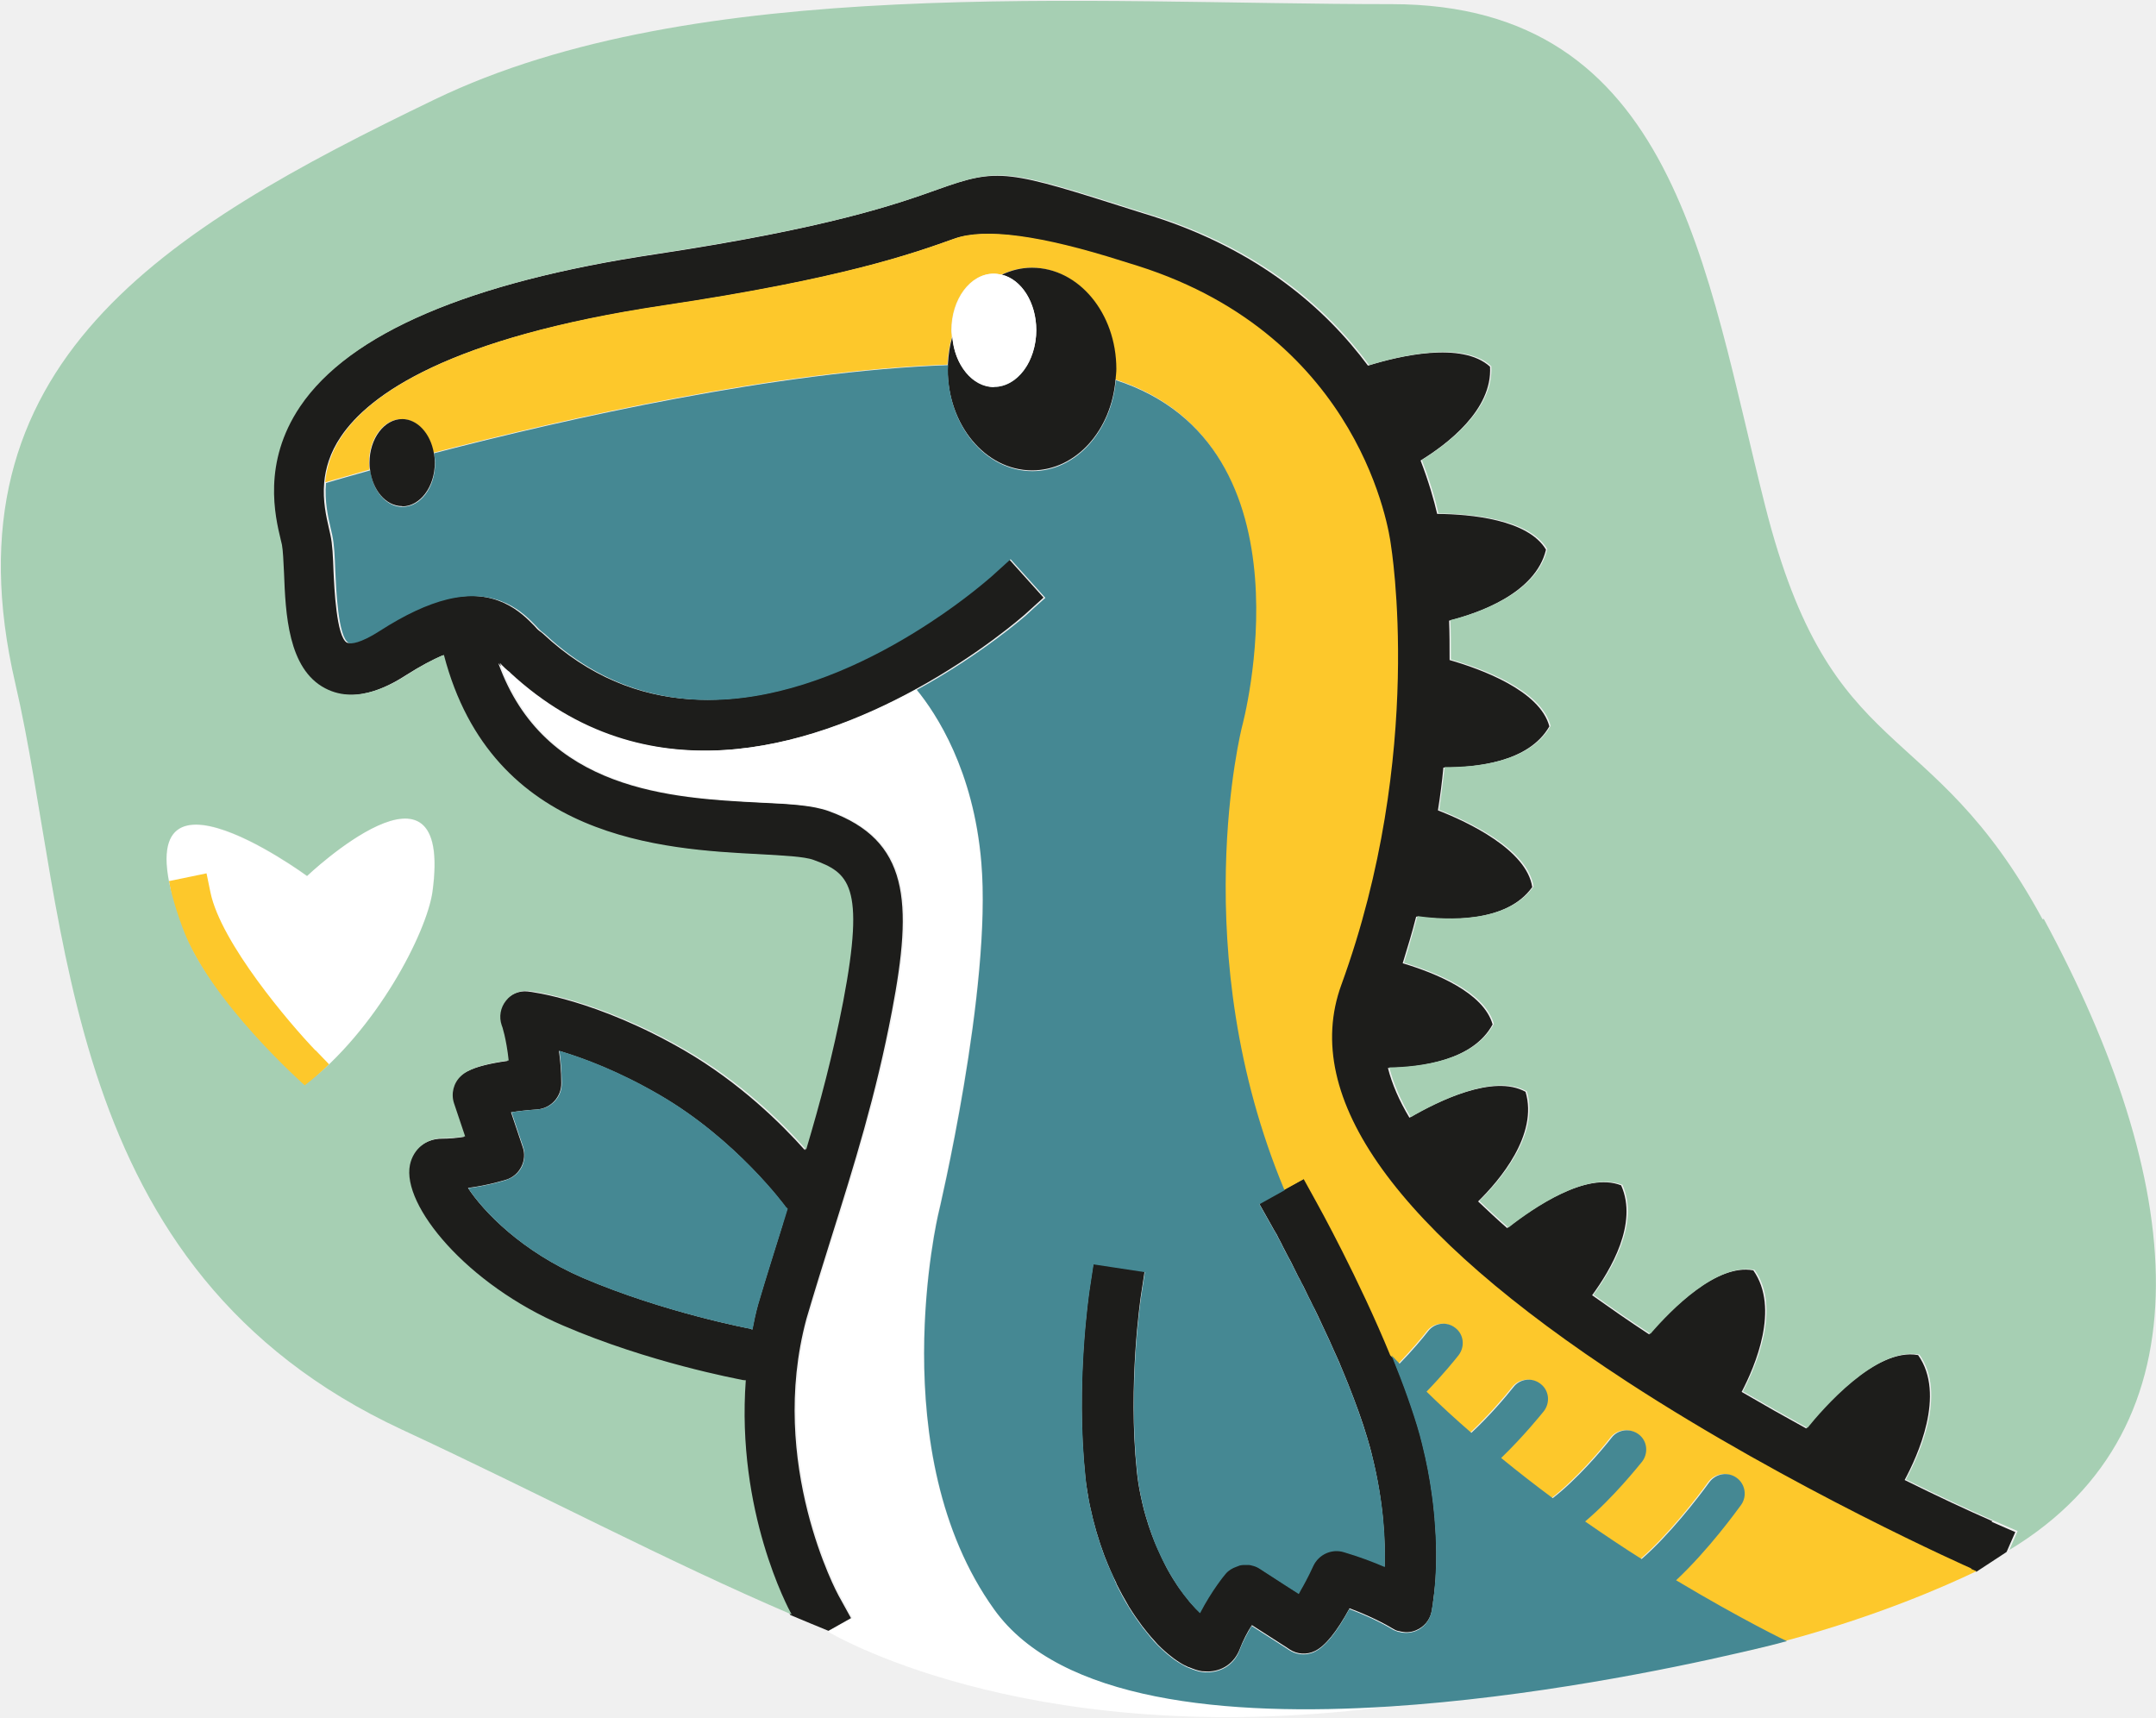
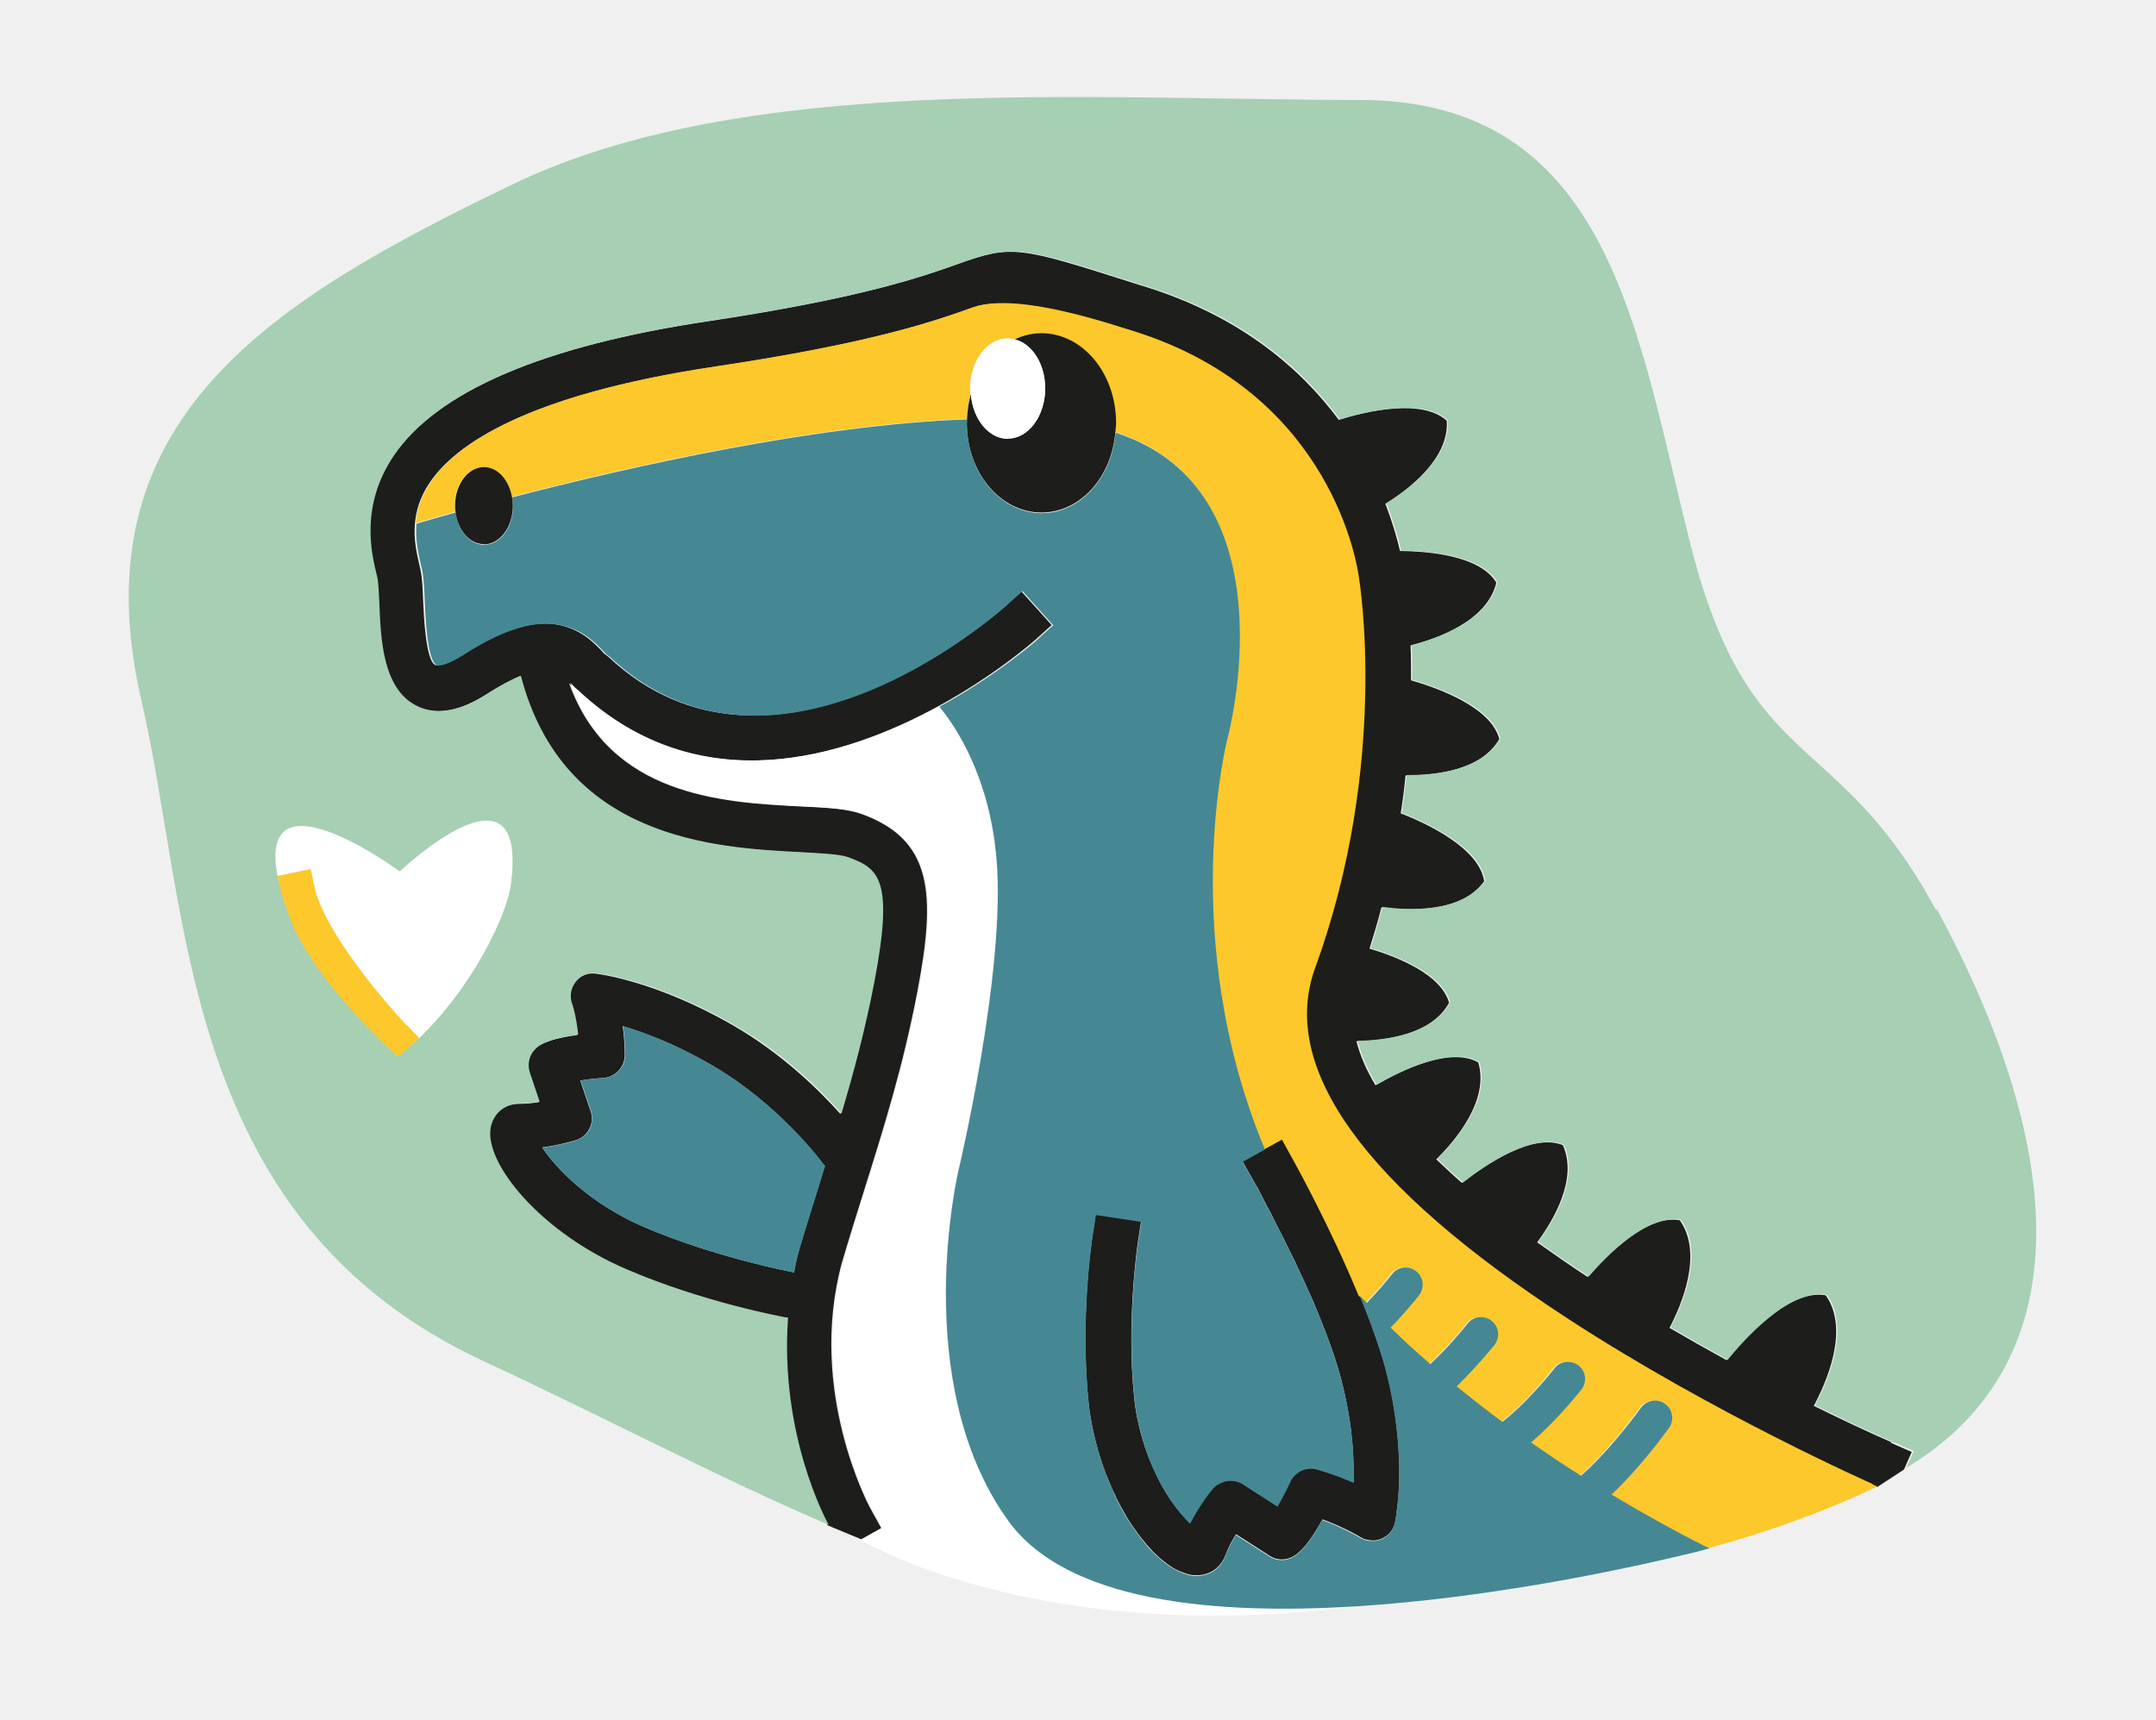
- <svg xmlns="http://www.w3.org/2000/svg" id="Ebene_1" version="1.1" viewBox="99.58 15.2 83.2 66.28">
+ <svg xmlns="http://www.w3.org/2000/svg" id="Ebene_1" version="1.1" viewBox="94 11 94 75">
  <defs>
    <style>.st0, .st1 {
        fill: none;
      }

      .st2 {
        fill: #a6cfb3;
      }

      .st3 {
        fill: #fdc82b;
      }

      .st4 {
        fill: #1d1d1b;
      }

      .st5 {
        fill: #fff;
      }

      .st1 {
        stroke: #1d1d1b;
        stroke-linecap: round;
        stroke-linejoin: round;
      }

      .st6 {
        fill: #458893;
      }</style>
  </defs>
  <g>
    <path class="st0" d="M106.63,51.02c1.04,2.83,4.71,6.07,4.71,6.07,2.79-2.14,4.7-5.89,4.93-7.46.83-6.01-4.85-.61-4.85-.61,0,0-7.6-5.59-4.8,2.01Z" />
    <path class="st4" d="M176.47,73.9c-.96-.42-2.12-.96-3.39-1.59.49-.91,1.6-3.3.52-4.82-1.67-.31-3.78,2.15-4.32,2.83-.82-.45-1.65-.92-2.49-1.41.52-.99,1.48-3.23.45-4.69-1.44-.27-3.21,1.53-4.02,2.47-.75-.49-1.48-1-2.2-1.51.72-.98,1.78-2.77,1.12-4.24-1.36-.54-3.42.88-4.4,1.65-.39-.34-.76-.69-1.12-1.03.83-.81,2.33-2.58,1.83-4.23-1.24-.69-3.38.36-4.48,1-.39-.65-.67-1.29-.83-1.92,1.22-.02,3.28-.27,4.04-1.68-.35-1.23-2.2-1.98-3.47-2.36.19-.61.37-1.21.52-1.8,1.14.15,3.48.27,4.48-1.14-.22-1.44-2.48-2.51-3.64-2.96.09-.57.16-1.11.21-1.65,1.22,0,3.29-.19,4.09-1.59-.36-1.38-2.63-2.21-3.85-2.56,0-.54,0-1.06-.02-1.52,1.11-.28,3.34-1.05,3.74-2.74-.69-1.16-2.89-1.37-4.2-1.38-.12-.52-.32-1.23-.64-2.06,1.01-.62,2.78-1.95,2.68-3.62-1.08-.99-3.53-.41-4.71-.04-1.65-2.22-4.23-4.46-8.29-5.76l-.61-.19c-5.03-1.6-5.34-1.7-7.73-.84-1.55.55-4.16,1.48-10.86,2.49-7.23,1.08-11.86,3.07-13.77,5.9-1.46,2.16-.96,4.23-.75,5.12l.05.21c.04.21.06.65.08,1.08.06,1.56.15,3.7,1.59,4.46,1.29.67,2.72-.24,3.19-.54.52-.33.98-.57,1.39-.75,1.85,7.14,8.51,7.5,12.16,7.69.9.05,1.75.09,2.1.22,1.35.49,2.01.95,1.15,5.46-.39,2.07-.89,3.91-1.43,5.72-.91-1.02-2.51-2.6-4.64-3.84-3.4-1.97-5.94-2.27-6.05-2.28-.34-.04-.67.1-.89.37-.21.27-.28.62-.17.95,0,0,.17.52.27,1.36-1.4.19-1.72.49-1.84.6-.29.27-.39.68-.27,1.05l.43,1.28c-.26.04-.55.07-.85.07-.64,0-1.15.42-1.28,1.03-.32,1.56,2.2,4.61,5.91,6.2,3.32,1.42,6.74,2.06,6.88,2.09.06.01.12.02.17.02-.36,5.06,1.64,8.79,1.77,9.04,0,0,0,0,0,0l.79.33.68.28h0s.87-.49.87-.49l-.48-.87c-.03-.05-2.75-5.08-1.24-10.68.32-1.09.64-2.11.95-3.1.89-2.83,1.73-5.51,2.35-8.77.81-4.24.66-6.6-2.44-7.72-.64-.23-1.54-.28-2.68-.33-3.37-.17-8.3-.44-10.07-5.38.12.13.25.26.4.37,5.25,4.87,11.59,2.88,15.68.65,2.51-1.37,4.17-2.84,4.22-2.88l.74-.67-1.34-1.49-.74.67c-.41.37-10.1,8.9-17.24,2.21-.03-.03-.1-.08-.13-.1-.07-.05-.13-.12-.2-.2-.48-.49-1.47-1.51-3.43-1.03-.77.19-1.62.59-2.61,1.22-.75.48-1.12.49-1.19.46-.41-.22-.49-2.13-.52-2.76-.02-.56-.04-1.04-.12-1.4l-.06-.27c-.1-.44-.24-1.04-.18-1.74.05-.55.22-1.16.65-1.79,1.09-1.61,4.12-3.8,12.41-5.04,6.9-1.03,9.61-2,11.24-2.58q1.75-.63,6.45.87l.61.19c8.66,2.75,9.71,10.36,9.76,10.73.01.08,1.35,8.08-1.91,17.02-1.59,4.35,2.12,9.5,11.02,15.3,6.37,4.15,13.24,7.19,13.31,7.22l.08.04.14.06,1.16-.76.02-.04.32-.73-.92-.4ZM129.8,62.38c-.31,1-.64,2.03-.97,3.15-.09.33-.16.65-.22.97-.03,0-.05-.02-.07-.03-.03,0-3.35-.63-6.46-1.96-2.37-1.02-3.84-2.56-4.44-3.47.83-.11,1.44-.31,1.48-.32.25-.08.46-.26.58-.5.12-.24.14-.51.05-.76l-.45-1.34c.25-.04.58-.08,1.01-.11.53-.04.94-.49.93-1.02,0-.46-.04-.88-.09-1.24.94.28,2.3.79,3.87,1.7,2.96,1.71,4.84,4.28,4.86,4.31.02.03.06.05.08.08-.06.18-.11.36-.17.55Z" />
    <polygon class="st0" points="127.95 43.13 128.99 42.64 127.23 42.93 127.95 43.13" />
    <path class="st0" d="M143.41,71.97c-.35-3.35.15-6.68.15-6.71l.15-.99-1.98-.3-.15.99c-.02.15-.54,3.61-.16,7.22.07.7.21,1.38.4,2.03.73.2,1.52.41,2.33.64-.34-.82-.63-1.78-.74-2.88Z" />
    <path class="st0" d="M148.12,75.71c-.33-.21-.74-.2-1.06,0,.7.22,1.4.44,2.08.66l-1.02-.66Z" />
    <path class="st5" d="M149.15,76.37c-.68-.23-1.38-.45-2.08-.66-.09.05-.18.12-.25.2-.03.03-.55.65-.99,1.52-.47-.44-1.15-1.33-1.68-2.58-.82-.23-1.6-.45-2.33-.64.85,2.98,2.71,5.31,4.12,5.49.07,0,.13.01.2.01.57,0,1.04-.32,1.25-.86.13-.34.3-.67.47-.93l1.46.94c.29.19.66.21.97.06.4-.19.85-.75,1.34-1.65,1.04.39,1.64.77,1.64.77.16.1.35.15.53.16-1.08-.53-2.51-1.09-4.08-1.63-.02.04-.05.09-.07.13l-.5-.32Z" />
    <path class="st0" d="M142.63,76.31s0-.01,0-.02c0,0,0,.01,0,.02Z" />
    <path class="st0" d="M143.14,77.22s-.02-.04-.03-.05c.01.02.02.04.03.05Z" />
    <path class="st0" d="M142.21,75.34s-.03-.07-.04-.1c.01.03.03.07.04.1Z" />
    <path class="st0" d="M143.71,78.05s-.05-.06-.08-.1c.03.03.05.07.08.1Z" />
    <path class="st0" d="M144.26,78.68s-.01-.01-.02-.02c0,0,.01.01.02.02Z" />
    <path class="st0" d="M143.75,73.71c.04.13.08.26.12.39-.04-.13-.08-.25-.12-.39Z" />
    <path class="st0" d="M144.85,79.2s-.06-.05-.09-.07c.03.02.06.05.09.07Z" />
    <path class="st0" d="M144.15,74.85c-.06-.13-.11-.28-.16-.42.17.46.36.88.56,1.25-.14-.26-.27-.53-.4-.83Z" />
    <path class="st0" d="M141.6,73.31c-.01-.06-.03-.13-.04-.19.01.06.03.13.04.19Z" />
    <path class="st0" d="M143.55,72.88c.02.11.05.22.07.32-.02-.11-.05-.21-.07-.32Z" />
    <polygon class="st0" points="154.01 69.48 154.01 69.48 154.01 69.48 154.01 69.48" />
    <polygon class="st0" points="154.81 72.83 154.81 72.83 154.81 72.83 154.81 72.83" />
    <path class="st0" d="M145.06,76.51c.11.16.22.3.33.43-.11-.13-.21-.27-.33-.43Z" />
    <path class="st0" d="M154.92,73.8s0,.03,0,.04c0-.01,0-.03,0-.04Z" />
    <path class="st0" d="M153.44,67.94c-.06-.15-.12-.3-.18-.46.06.15.12.3.18.46h0Z" />
    <path class="st0" d="M154.86,77.05s0,.01,0,.02c0,0,0-.01,0-.02Z" />
    <path class="st0" d="M153.53,78.15s-.01,0-.02,0c0,0,.01,0,.02,0Z" />
    <path class="st0" d="M154.95,76.13s0,0,0,.01c0,0,0,0,0-.01Z" />
    <path class="st0" d="M154.81,77.31s0,.02,0,.02c0,0,0-.01,0-.02Z" />
    <path class="st0" d="M145.45,79.55s-.06-.03-.1-.04c.03.02.06.03.1.04Z" />
    <path class="st0" d="M144.61,75.79c.12.21.24.41.36.59-.12-.18-.24-.37-.36-.59Z" />
    <path class="st0" d="M150.71,66.62c-.05-.11-.1-.21-.15-.32.05.1.1.21.15.32Z" />
    <path class="st0" d="M149.48,64.09c-.04-.08-.08-.16-.12-.24.04.07.08.16.12.24Z" />
    <path class="st0" d="M149.73,64.59c-.05-.09-.09-.18-.14-.27.04.09.09.18.14.27Z" />
    <path class="st0" d="M150.01,65.15c-.05-.11-.1-.21-.15-.31.05.1.1.2.15.31Z" />
    <path class="st0" d="M150.29,65.74c-.05-.11-.1-.21-.16-.32.05.11.1.21.16.32Z" />
    <path class="st0" d="M149.21,63.57c-.05-.09-.09-.18-.14-.27.04.08.09.17.14.27Z" />
    <path class="st0" d="M148.97,63.1s-.05-.09-.07-.13c.02.04.04.08.07.13Z" />
    <path class="st0" d="M148.7,62.61s-.01-.02-.02-.03c0,0,.01.02.02.03Z" />
    <path class="st0" d="M148.81,62.82s-.03-.06-.05-.08c.01.03.03.05.05.08Z" />
    <path class="st0" d="M149.72,76.56c.07-.11.13-.23.21-.38-.08.14-.15.27-.21.38Z" />
    <path class="st0" d="M147.82,75.59c.1.03.21.06.3.12-.1-.06-.2-.1-.3-.12Z" />
    <polygon class="st0" points="149.15 76.37 148.12 75.71 149.65 76.69 149.15 76.37" />
    <path class="st0" d="M147.52,75.57c.06,0,.12,0,.19,0-.06,0-.12,0-.19,0Z" />
    <path class="st0" d="M147.23,75.64s.09-.03.13-.05c-.05.01-.09.03-.13.05Z" />
    <path class="st0" d="M151.29,67.95c-.05-.11-.09-.22-.14-.33.05.11.1.22.14.33Z" />
    <path class="st0" d="M151,67.29c-.05-.11-.1-.23-.15-.34.05.11.1.22.15.34Z" />
    <path class="st0" d="M145.47,77.05c.13.15.25.28.36.38-.11-.1-.23-.23-.36-.38Z" />
    <path class="st0" d="M151.57,68.63c-.04-.11-.09-.21-.13-.32.04.11.09.21.13.32Z" />
    <path class="st0" d="M152.3,70.69c.07.24.14.47.19.7-.06-.23-.12-.46-.19-.7h0Z" />
    <path class="st0" d="M149.31,78.85c.22.14.48.19.73.14-.28-.07-.57-.14-.86-.22l.12.08Z" />
    <path class="st0" d="M142.47,75.94c.05.12.1.24.15.35,0,0,0,.01,0,.02.15.3.31.59.47.86.01.02.02.04.03.05.16.26.33.5.5.73.03.03.05.07.08.1.17.22.35.43.52.61,0,0,.01.01.02.02.17.17.34.32.51.45.03.02.06.05.09.07.17.12.33.23.5.3.03.02.06.03.1.04.17.07.33.13.49.15.07,0,.13.01.2.01.57,0,1.04-.32,1.25-.86.07-.2.16-.38.25-.55-1.48-.5-2.97-1.13-4.45-1.91-.25-.14-.49-.28-.72-.44Z" />
    <path class="st3" d="M166.67,78.97c.59-.13,1.17-.27,1.72-.42-.24.06-.84.21-1.72.42Z" />
    <polygon class="st3" points="149.15 76.37 148.12 75.71 149.65 76.69 149.15 76.37" />
    <path class="st3" d="M144.22,74.99c.11.24.21.47.33.69-.11-.21-.22-.45-.33-.69Z" />
    <polygon class="st3" points="149.19 78.78 149.19 78.78 147.85 77.91 149.19 78.78" />
    <path class="st4" d="M149.92,60.67l-.78.43-.97.54.49.87s.02.03.03.06c0,0,.01.02.02.03.02.03.04.08.07.12.01.03.03.05.05.08.03.05.05.1.08.16.02.04.04.08.07.13.03.06.07.13.1.2.04.08.09.17.14.27.05.09.09.18.15.28.04.07.08.16.12.24.04.08.08.16.12.24.04.09.09.18.14.27.04.08.08.17.13.25.05.1.1.2.15.31.04.09.09.18.13.26.05.11.1.21.16.32.09.18.18.37.27.57.05.1.1.21.15.32.05.11.1.21.15.32.05.11.1.22.15.34.05.11.1.22.15.33.05.11.1.22.14.33.05.12.1.24.15.36.04.11.09.21.13.32.28.71.54,1.41.73,2.06.07.24.14.47.19.7.45,1.81.51,3.28.48,4.26-.43-.19-.96-.39-1.57-.57-.47-.14-.98.08-1.19.53-.1.22-.2.4-.28.57-.08.14-.15.27-.21.38-.02.04-.05.09-.07.13l-1.52-.98c-.1-.06-.2-.1-.3-.12-.04,0-.08-.01-.12-.02-.06,0-.12,0-.19,0-.05,0-.1,0-.15.02-.05.01-.09.03-.13.05-.15.06-.3.14-.41.27-.03.03-.55.65-.99,1.52-.11-.1-.23-.23-.36-.38-.03-.03-.06-.07-.09-.11-.11-.13-.21-.27-.33-.43-.03-.04-.06-.09-.09-.13-.12-.18-.24-.37-.36-.59-.02-.04-.04-.07-.06-.11-.11-.21-.22-.44-.33-.69-.08-.18-.16-.37-.23-.56-.04-.11-.08-.22-.12-.34-.04-.13-.08-.25-.12-.39-.05-.16-.09-.33-.13-.5-.02-.11-.05-.21-.07-.32-.06-.29-.11-.6-.14-.91-.35-3.35.15-6.68.15-6.71l.15-.99-1.98-.3-.15.99c-.02.15-.54,3.61-.16,7.22.03.32.09.63.14.95.01.06.03.13.04.19.14.67.33,1.32.56,1.93.01.03.03.07.04.1.13.33.27.65.42.95,0,0,0,.01,0,.02.15.3.31.59.47.86.01.02.02.04.03.05.16.26.33.5.5.73.03.03.05.07.08.1.17.22.35.43.52.61,0,0,.01.01.02.02.17.17.34.32.51.45.03.02.06.05.09.07.17.12.33.23.5.3.03.02.06.03.1.04.17.07.33.13.49.15.07,0,.13.01.2.01.57,0,1.04-.32,1.25-.86.13-.34.3-.67.47-.93l1.34.86.12.08c.29.19.66.21.97.06.4-.19.85-.75,1.34-1.65,1.04.39,1.64.77,1.64.77.08.05.16.09.25.11,0,0,.01,0,.02,0,.21.06.44.06.65-.03.3-.12.53-.38.6-.7,0,0,0-.04.02-.09,0,0,0-.01,0-.02.01-.06.03-.14.04-.24,0,0,0-.01,0-.02.03-.22.07-.52.1-.91,0,0,0,0,0-.01.04-.59.05-1.36-.03-2.29,0-.01,0-.03,0-.04-.03-.31-.06-.63-.11-.97,0,0,0,0,0,0-.08-.59-.2-1.23-.37-1.91-.11-.46-.26-.94-.43-1.44,0,0,0,0,0,0-.17-.51-.36-1.02-.57-1.54-.06-.15-.12-.3-.18-.46-1.21-2.95-2.77-5.77-2.86-5.93l-.48-.87Z" />
    <path class="st5" d="M111.42,49.01s-7.6-5.59-4.8,2.01c1.04,2.83,4.71,6.07,4.71,6.07,2.79-2.14,4.7-5.89,4.93-7.46.83-6.01-4.85-.61-4.85-.61Z" />
    <path class="st3" d="M111.75,55.73c-.99-1.03-3.65-4.15-4.05-6.1l-.15-.73-1.45.3.14.74c.58,2.78,4.28,6.67,4.44,6.83l.52.54,1.08-1.04-.52-.54Z" />
    <path class="st5" d="M119.27,41.15c-.15-.11-.28-.24-.4-.37,1.77,4.94,6.7,5.2,10.07,5.38,1.14.06,2.05.1,2.68.33,3.09,1.12,3.25,3.48,2.44,7.72-.62,3.25-1.46,5.93-2.35,8.77-.31.99-.63,2.01-.95,3.1-1.51,5.59,1.21,10.63,1.24,10.68l.48.87-.95.53s0,0,0,0c0,0,7.37,4.48,20.69,3,.35-.04.67-.08.96-.13-6.3.4-12.71-.21-15.25-3.74-4.34-6.04-2.16-15.26-2.16-15.26,0,0,2.08-8.73,1.66-13.58-.3-3.56-1.74-5.74-2.49-6.65-4.09,2.24-10.43,4.22-15.68-.65Z" />
    <path class="st6" d="M136.64,29.25c.29.53.76.88,1.3.88s.98-.33,1.28-.84" />
    <path class="st1" d="M147.5,37.39" />
    <path class="st3" d="M175.67,75.73c-.07-.03-6.94-3.07-13.31-7.22-8.9-5.8-12.6-10.95-11.02-15.3,3.26-8.94,1.92-16.94,1.91-17.02-.05-.37-1.09-7.98-9.76-10.73l-.61-.19q-4.69-1.49-6.45-.87c-1.62.58-4.34,1.55-11.24,2.58-8.28,1.24-11.32,3.43-12.41,5.04-.43.63-.6,1.24-.65,1.79.42-.12,1.01-.29,1.71-.49-.01-.09-.02-.18-.02-.27,0-.93.56-1.68,1.26-1.68.59,0,1.09.55,1.22,1.3,5.13-1.33,13.27-3.17,19.84-3.4.02-.37.08-.73.17-1.07,0-.08-.02-.16-.02-.25,0-1.21.73-2.19,1.63-2.19.1,0,.2.02.3.04.36-.17.75-.27,1.16-.27,1.8,0,3.26,1.75,3.26,3.91,0,.14-.02.27-.03.4,2.61.84,4.02,2.61,4.74,4.59-.98.3-2.4.66-3.24.54-.41-.06-.79.23-.85.64-.06.41.23.79.64.85.18.03.37.04.57.04,1.09,0,2.41-.34,3.28-.61.17.81.24,1.62.26,2.4-.8.2-1.65.34-2.23.26-.41-.06-.79.23-.85.64s.23.79.64.85c.18.03.37.04.57.04.58,0,1.23-.1,1.84-.23-.12,1.95-.51,3.39-.51,3.39,0,0-2.21,8.68,1.64,17.89l.78-.43.48.87c.09.16,1.65,2.98,2.86,5.93.1.11.21.21.31.32.48-.5.89-.98,1.1-1.25.25-.33.73-.39,1.05-.13.33.25.39.73.13,1.05-.1.13-.58.74-1.24,1.41.56.55,1.14,1.08,1.73,1.59.69-.65,1.33-1.39,1.62-1.76.25-.33.73-.39,1.05-.13.33.25.38.73.13,1.05-.12.15-.79,1-1.65,1.81.66.54,1.33,1.06,1.99,1.55.91-.7,1.89-1.84,2.27-2.33.25-.33.73-.39,1.05-.13.33.25.39.73.13,1.05-.14.18-1.1,1.38-2.2,2.31.75.52,1.49,1.01,2.18,1.45,1.06-.92,2.17-2.34,2.61-2.96.24-.34.71-.42,1.05-.18.34.24.42.71.18,1.05-.16.23-1.25,1.73-2.51,2.91,2.48,1.5,4.24,2.34,4.26,2.34,3.54-.95,6.17-2.11,7.38-2.69l-.23-.1Z" />
    <path class="st0" d="M106.63,51.02c1.04,2.83,4.71,6.07,4.71,6.07,2.79-2.14,4.7-5.89,4.93-7.46.83-6.01-4.85-.61-4.85-.61,0,0-7.6-5.59-4.8,2.01Z" />
    <path class="st6" d="M119.13,60.73s-.65.21-1.48.32c.59.9,2.06,2.45,4.44,3.47,3.11,1.33,6.42,1.95,6.46,1.96.03,0,.05.02.07.03.06-.32.13-.65.22-.97.33-1.12.66-2.15.97-3.15.06-.18.11-.36.17-.55-.03-.03-.06-.04-.08-.08-.02-.03-1.9-2.59-4.86-4.31-1.56-.91-2.92-1.42-3.87-1.7.05.37.08.78.09,1.24.01.53-.4.98-.93,1.02-.43.03-.76.07-1.01.11l.45,1.34c.08.25.06.53-.05.76-.12.24-.33.42-.58.5Z" />
    <path class="st0" d="M106.63,51.02c1.04,2.83,4.71,6.07,4.71,6.07,2.79-2.14,4.7-5.89,4.93-7.46.83-6.01-4.85-.61-4.85-.61,0,0-7.6-5.59-4.8,2.01Z" />
    <path class="st4" d="M139.4,25.53c-.41,0-.8.1-1.16.27.76.19,1.33,1.08,1.33,2.14,0,.51-.14.97-.35,1.35-.3.51-.76.84-1.28.84s-1-.35-1.3-.88c-.17-.3-.28-.66-.31-1.06-.1.34-.15.7-.17,1.07,0,.06-.01.12-.01.18,0,2.16,1.46,3.91,3.26,3.91,1.69,0,3.06-1.54,3.22-3.51.01-.13.03-.26.03-.4,0-2.16-1.46-3.91-3.26-3.91Z" />
    <path class="st0" d="M106.63,51.02c1.04,2.83,4.71,6.07,4.71,6.07,2.79-2.14,4.7-5.89,4.93-7.46.83-6.01-4.85-.61-4.85-.61,0,0-7.6-5.59-4.8,2.01Z" />
    <path class="st0" d="M106.63,51.02c1.04,2.83,4.71,6.07,4.71,6.07,2.79-2.14,4.7-5.89,4.93-7.46.83-6.01-4.85-.61-4.85-.61,0,0-7.6-5.59-4.8,2.01Z" />
    <path class="st5" d="M137.94,30.13c.9,0,1.63-.98,1.63-2.19,0-1.07-.57-1.96-1.33-2.14-.1-.02-.2-.04-.3-.04-.9,0-1.63.98-1.63,2.19,0,.09.01.17.02.25.09,1.09.77,1.94,1.61,1.94Z" />
    <path class="st6" d="M164.26,76.18c1.26-1.18,2.34-2.68,2.51-2.91.24-.34.16-.81-.18-1.05-.34-.24-.8-.16-1.05.18-.44.61-1.55,2.04-2.61,2.96-.7-.44-1.43-.93-2.18-1.45,1.1-.93,2.05-2.13,2.2-2.31.25-.33.2-.8-.13-1.05-.33-.25-.8-.2-1.05.13-.38.49-1.36,1.63-2.27,2.33-.66-.49-1.33-1.01-1.99-1.55.85-.82,1.53-1.66,1.65-1.81.25-.33.2-.8-.13-1.05-.33-.26-.8-.2-1.05.13-.29.37-.93,1.12-1.62,1.76-.59-.51-1.17-1.04-1.73-1.59.65-.67,1.14-1.28,1.24-1.41.25-.33.2-.8-.13-1.05-.33-.26-.8-.2-1.05.13-.21.27-.62.76-1.1,1.25-.1-.11-.21-.21-.31-.32.06.15.12.3.18.46.21.52.4,1.04.57,1.54,0,0,0,0,0,0,.17.5.32.98.43,1.44.17.68.29,1.32.37,1.91,0,0,0,0,0,0,.05.34.08.66.11.97,0,.01,0,.03,0,.04.08.93.07,1.7.03,2.29,0,0,0,0,0,.01-.03.39-.06.69-.1.91,0,0,0,.01,0,.02-.02.1-.03.18-.04.24,0,.01,0,.01,0,.02,0,.05-.02.08-.02.09-.08.32-.3.58-.6.7-.21.08-.44.09-.65.03,0,0-.01,0-.02,0-.09-.03-.17-.06-.25-.11,0,0-.6-.38-1.64-.77-.49.91-.94,1.46-1.34,1.65-.08.04-.16.06-.24.08-.25.05-.51,0-.73-.14l-.12-.08-1.34-.86c-.07.12-.14.25-.21.38-.09.17-.18.36-.25.55-.2.54-.68.86-1.25.86-.06,0-.13,0-.2-.01-.16-.02-.32-.08-.49-.15-.03-.01-.06-.03-.1-.04-.16-.08-.33-.18-.5-.3-.03-.02-.06-.05-.09-.07-.17-.13-.34-.28-.51-.45,0,0-.01-.01-.02-.02-.18-.18-.35-.39-.52-.61-.03-.03-.05-.06-.08-.1-.17-.23-.34-.47-.5-.73-.01-.02-.02-.04-.03-.05-.17-.27-.32-.56-.47-.86,0,0,0-.01,0-.02-.06-.11-.1-.24-.15-.35-.09-.2-.18-.39-.26-.6-.01-.03-.03-.07-.04-.1-.23-.61-.42-1.26-.56-1.93-.01-.06-.03-.13-.04-.19-.06-.31-.11-.63-.14-.95-.38-3.61.14-7.08.16-7.22l.15-.99,1.98.3-.15.99s-.5,3.36-.15,6.71c.03.32.08.62.14.91.02.11.05.22.07.32.04.17.08.34.13.5.04.13.08.26.12.39.04.12.08.23.12.34.05.14.1.28.16.42.13.3.26.57.4.83.02.04.04.07.06.11.12.21.24.41.36.59.03.04.06.09.09.13.11.16.22.3.33.43.03.04.06.08.09.11.13.15.25.28.36.38.45-.87.96-1.49.99-1.52.11-.13.26-.22.41-.27.04-.02.09-.03.13-.05.05-.01.1-.02.15-.02.06,0,.12,0,.19,0,.04,0,.08,0,.12.02.1.02.21.06.3.12l1.02.66.5.32s.05-.09.07-.13c.06-.11.14-.24.21-.38.09-.17.18-.35.28-.57.21-.45.72-.68,1.19-.53.61.18,1.13.38,1.57.57.03-.98-.03-2.45-.48-4.26-.06-.23-.12-.46-.19-.7-.2-.65-.45-1.36-.73-2.06-.04-.11-.09-.21-.13-.32-.05-.12-.1-.24-.15-.36-.05-.11-.09-.22-.14-.33-.05-.11-.1-.22-.15-.33-.05-.11-.1-.23-.15-.34-.05-.11-.1-.22-.15-.32-.05-.11-.1-.21-.15-.32-.09-.19-.18-.38-.27-.57-.05-.11-.1-.22-.16-.32-.04-.09-.09-.18-.13-.26-.05-.11-.1-.21-.15-.31-.04-.09-.08-.17-.13-.25-.05-.09-.09-.18-.14-.27-.04-.08-.08-.16-.12-.24-.04-.08-.08-.16-.12-.24-.05-.1-.1-.19-.15-.28-.05-.09-.1-.18-.14-.27-.04-.07-.07-.14-.1-.2-.02-.05-.05-.09-.07-.13-.03-.06-.06-.11-.08-.16-.02-.03-.03-.06-.05-.08-.03-.05-.05-.09-.07-.12,0-.01-.01-.03-.02-.03-.02-.03-.03-.05-.03-.06l-.49-.87.97-.54c-3.85-9.21-1.64-17.89-1.64-17.89,0,0,2.96-10.84-4.87-13.37-.17,1.97-1.54,3.51-3.22,3.51-1.8,0-3.26-1.75-3.26-3.91,0-.06.01-.12.01-.18-6.57.23-14.72,2.07-19.84,3.4.02.12.04.25.04.39,0,.93-.56,1.68-1.26,1.68-.62,0-1.14-.61-1.24-1.41-.7.2-1.29.36-1.71.49-.06.7.08,1.3.18,1.74l.06.26h0c.08.37.1.85.12,1.41.03.63.1,2.55.52,2.76.07.04.43.03,1.19-.46.98-.63,1.84-1.03,2.61-1.22,1.97-.48,2.96.54,3.43,1.03.07.08.14.15.2.2.03.02.1.08.13.1,5.08,4.76,11.45,1.81,14.85-.42,1.38-.9,2.27-1.69,2.39-1.79l.74-.67,1.34,1.49-.47.42-.27.25s-1.71,1.51-4.22,2.88c.75.92,2.19,3.1,2.49,6.65.42,4.86-1.66,13.58-1.66,13.58,0,0-2.18,9.22,2.16,15.26,2.54,3.54,8.95,4.14,15.25,3.74,5.43-.35,10.77-1.44,13.49-2.07.88-.2,1.48-.35,1.72-.42.08-.02.13-.03.13-.03,0,0,0,0,0,0-.01,0-1.77-.85-4.26-2.34Z" />
    <path class="st2" d="M178.4,50.67c-4.34-8.02-8.14-5.84-10.7-15.94-2.31-9.11-3.45-19.37-14.42-19.37-11.78,0-26.84-1.19-36.93,3.68-10.41,5.02-19.05,10.18-16.18,22.53,2.13,9.15,1.63,22.62,14.93,28.8,5.32,2.47,10.23,5.08,15.03,7.13-.14-.25-2.14-3.98-1.77-9.04-.06,0-.11,0-.17-.02-.14-.03-3.56-.66-6.88-2.09-3.72-1.59-6.23-4.64-5.91-6.2.13-.62.64-1.03,1.28-1.03.3,0,.59-.03.85-.07l-.43-1.28c-.12-.37-.02-.78.27-1.05.12-.11.44-.41,1.84-.6-.09-.84-.26-1.36-.27-1.36-.11-.32-.05-.68.17-.95.21-.27.54-.41.89-.37.11.01,2.64.31,6.05,2.28,2.13,1.23,3.73,2.81,4.64,3.84.54-1.81,1.03-3.65,1.43-5.72.86-4.51.2-4.97-1.15-5.46-.35-.13-1.2-.17-2.1-.22-3.65-.19-10.3-.54-12.16-7.69-.42.17-.88.42-1.39.75-.47.3-1.9,1.22-3.19.54-1.44-.75-1.53-2.89-1.59-4.46-.02-.43-.04-.87-.08-1.08l-.05-.21c-.21-.88-.71-2.95.75-5.12,1.91-2.83,6.54-4.81,13.77-5.9,6.71-1.01,9.31-1.93,10.86-2.49,2.39-.85,2.69-.76,7.73.84l.61.19c4.06,1.29,6.64,3.53,8.29,5.76,1.18-.36,3.64-.95,4.71.04.09,1.67-1.67,2.99-2.68,3.62.32.83.53,1.55.64,2.06,1.31.02,3.51.22,4.2,1.38-.4,1.69-2.63,2.46-3.74,2.74.02.46.02.98.02,1.52,1.22.35,3.49,1.18,3.85,2.56-.79,1.4-2.87,1.6-4.09,1.59-.06.53-.13,1.08-.21,1.65,1.16.46,3.42,1.52,3.64,2.96-1,1.41-3.34,1.3-4.48,1.14-.16.59-.33,1.19-.52,1.8,1.27.38,3.12,1.13,3.47,2.36-.76,1.41-2.82,1.66-4.04,1.68.17.63.44,1.27.83,1.92,1.1-.64,3.24-1.69,4.48-1,.5,1.65-1.01,3.42-1.83,4.23.35.34.73.69,1.12,1.03.98-.77,3.04-2.18,4.4-1.65.66,1.47-.4,3.26-1.12,4.24.71.51,1.45,1.02,2.2,1.51.81-.94,2.58-2.74,4.02-2.47,1.03,1.45.07,3.69-.45,4.69.84.49,1.67.96,2.49,1.41.55-.68,2.66-3.15,4.32-2.83,1.08,1.52-.03,3.91-.52,4.82,1.27.63,2.43,1.17,3.39,1.59l.92.4-.32.73c7.89-4.76,6.75-14.33,1.33-24.35ZM111.42,49.01s5.67-5.39,4.85.61c-.23,1.57-2.14,5.32-4.93,7.46,0,0-3.67-3.24-4.71-6.07-2.81-7.6,4.8-2.01,4.8-2.01Z" />
    <path class="st4" d="M115.1,34.74c.69,0,1.26-.75,1.26-1.68,0-.13-.01-.26-.04-.39-.13-.74-.63-1.3-1.22-1.3-.69,0-1.26.75-1.26,1.68,0,.09,0,.18.02.27.1.8.61,1.41,1.24,1.41Z" />
  </g>
</svg>
